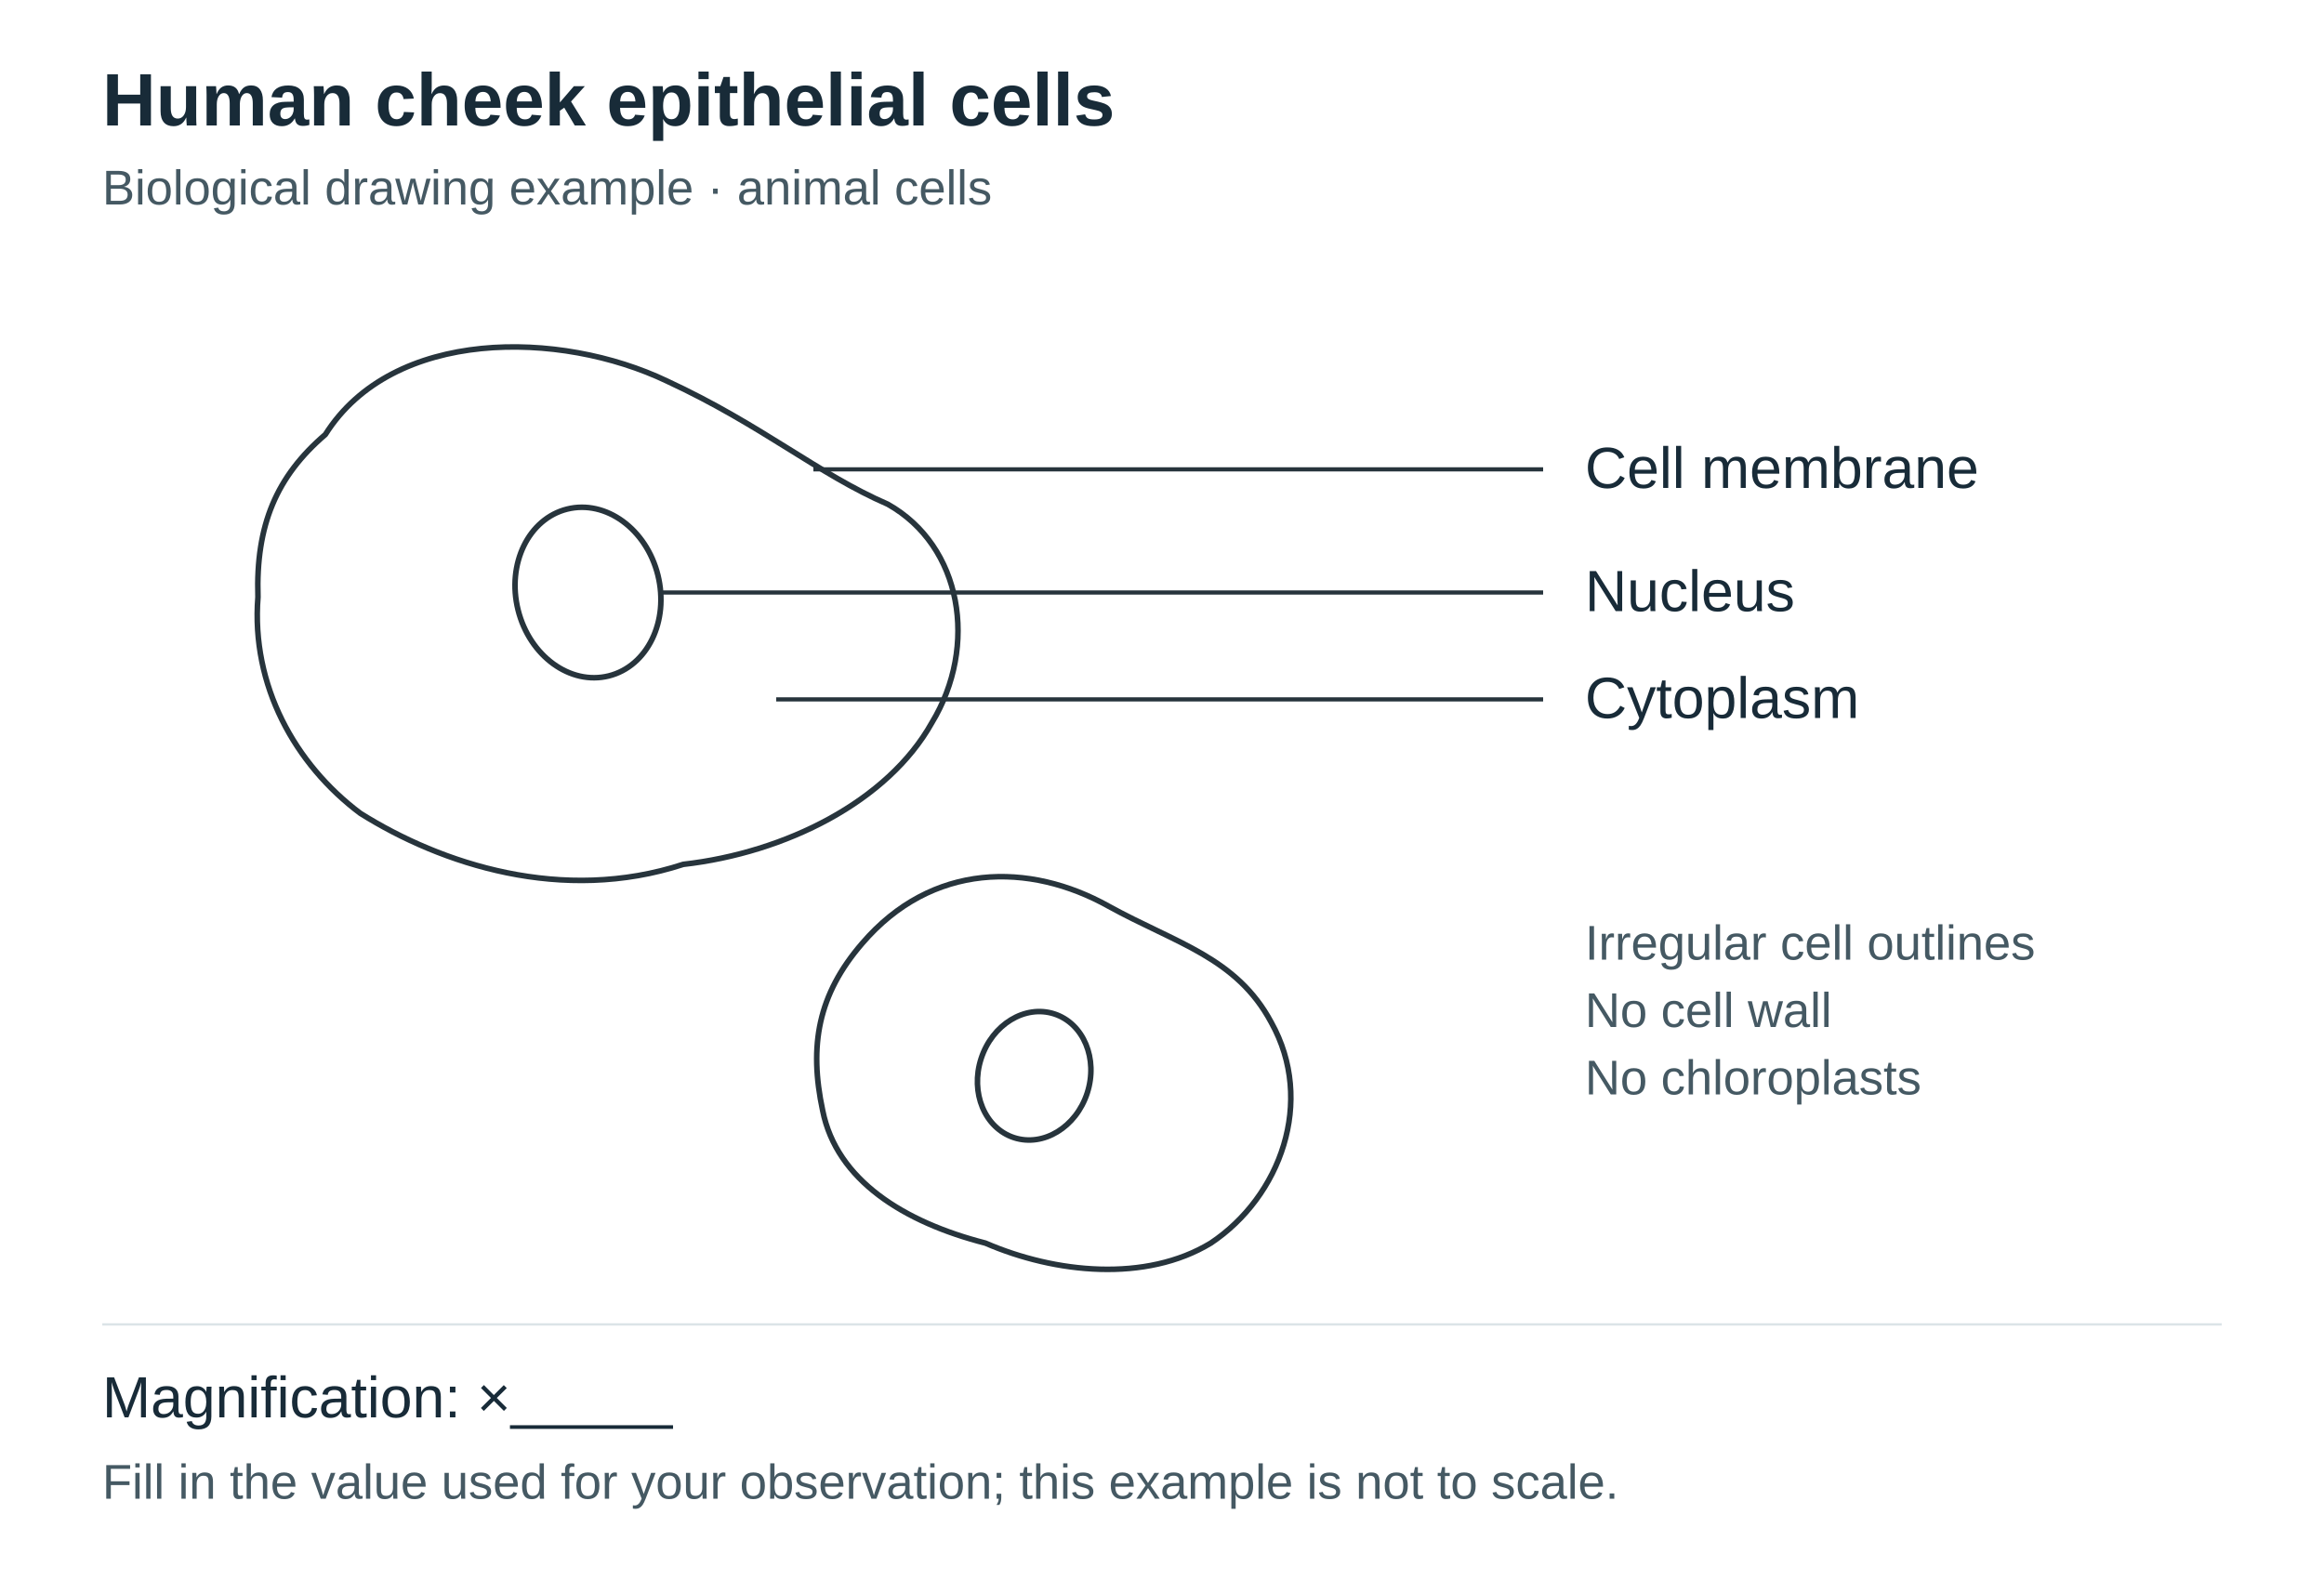
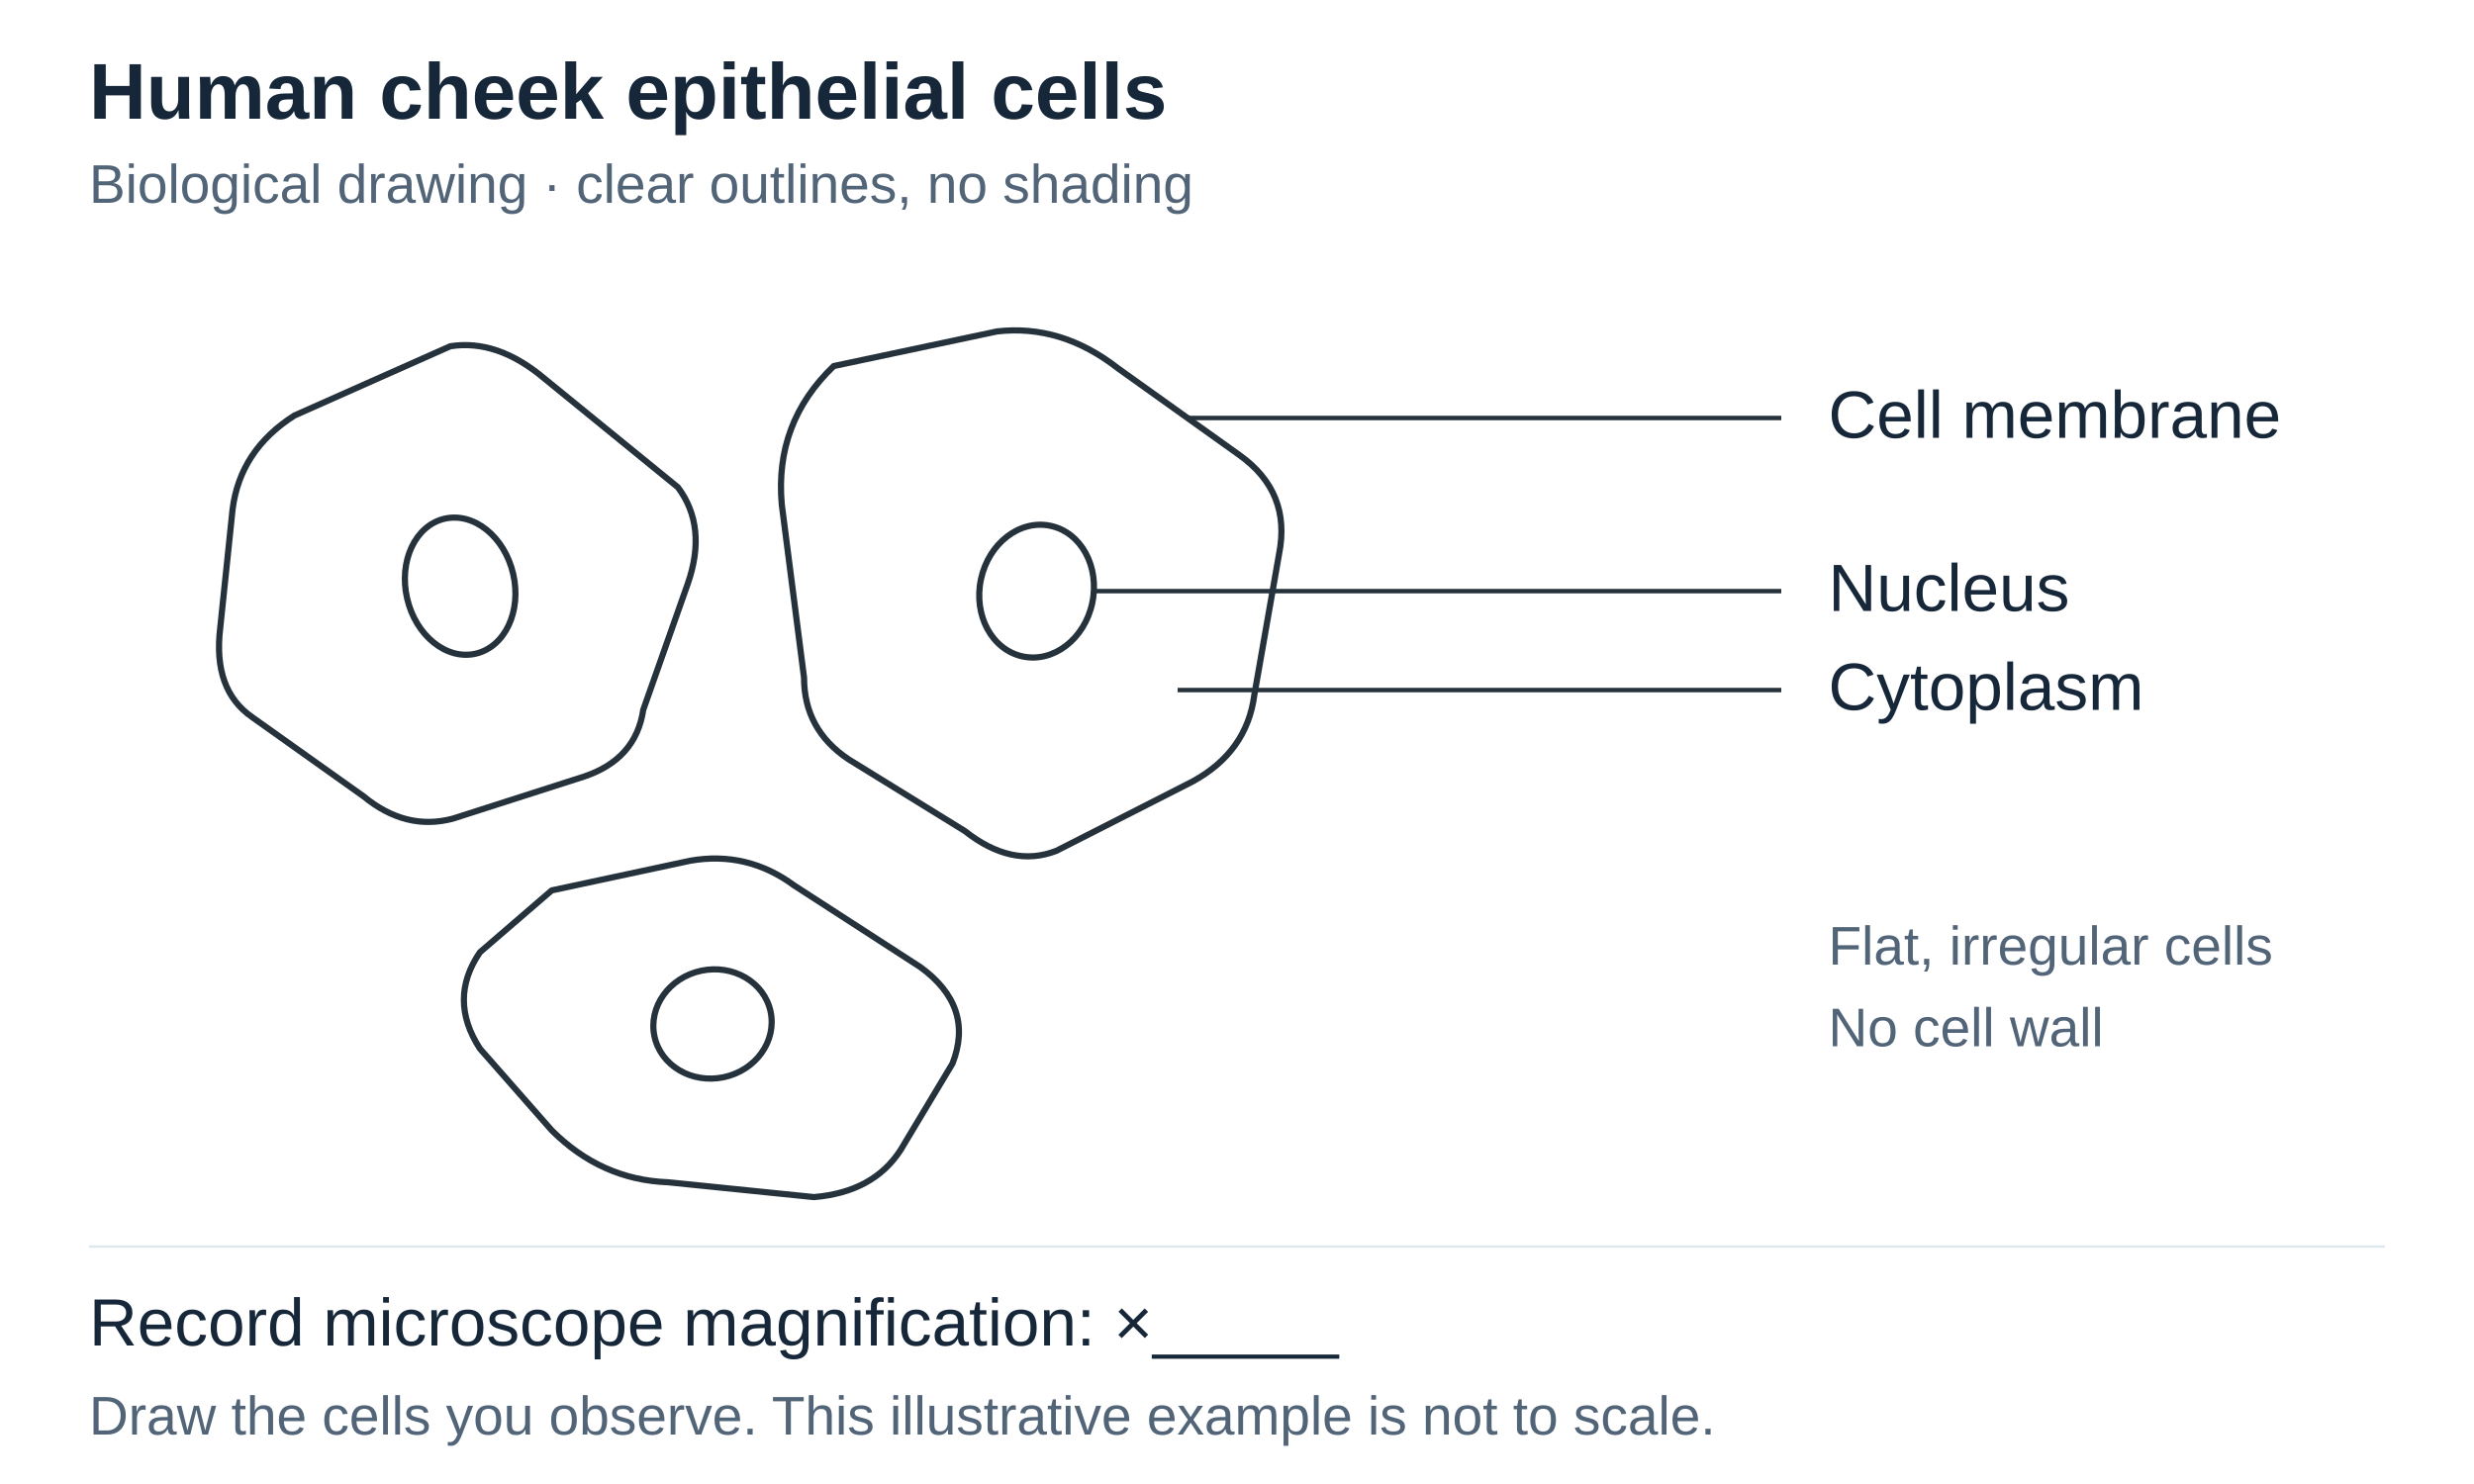
- <svg xmlns="http://www.w3.org/2000/svg" width="1000" height="680" viewBox="0 0 1000 680" role="img" aria-labelledby="title desc">
-   <rect width="1000" height="680" fill="white" />
-   <style>text{font-family:Arial,Helvetica,sans-serif;fill:#182b38}.heading{font-size:32px;font-weight:700}.label{font-size:25px}.note{font-size:21px;fill:#455963}.outline{fill:none;stroke:#27343c;stroke-width:2.4;stroke-linecap:round;stroke-linejoin:round}.leader{fill:none;stroke:#27343c;stroke-width:1.8}</style>
-   <text x="44" y="54" class="heading">Human cheek epithelial cells</text>
-   <text x="44" y="88" class="note">Biological drawing example · animal cells</text>
+ <svg xmlns="http://www.w3.org/2000/svg" width="1000" height="600" viewBox="0 0 1000 600" role="img" aria-labelledby="title desc">
+   <rect width="1000" height="600" fill="white" />
+   <style>text{font-family:Arial,Helvetica,sans-serif;fill:#17273a}.title{font-size:32px;font-weight:700}.label{font-size:27px}.note{font-size:22px;fill:#526477}.outline{fill:none;stroke:#25323b;stroke-width:2.5;stroke-linejoin:round;stroke-linecap:round}.wall{fill:none;stroke:#25323b;stroke-width:3.2;stroke-linejoin:round;stroke-linecap:round}.leader{fill:none;stroke:#25323b;stroke-width:1.8}</style>
+   <text x="36" y="48" class="title">Human cheek epithelial cells</text>
+   <text x="36" y="82" class="note">Biological drawing · clear outlines, no shading</text>
  <g class="outline">
-     <path d="M140 187 C169 141 241 142 287 164 C328 183 352 204 382 217 C414 235 421 278 401 311 C382 345 338 367 294 372 C242 389 190 372 155 350 C127 329 108 295 111 257 C110 226 119 205 140 187 Z" />
-     <ellipse cx="253" cy="255" rx="31" ry="37" transform="rotate(-14 253 255)" />
-     <path d="M371 406 C401 371 443 371 477 390 C506 406 532 412 547 440 C566 474 551 515 521 535 C493 552 454 548 424 535 C389 526 360 508 354 478 C348 450 352 428 371 406 Z" />
-     <ellipse cx="445" cy="463" rx="24" ry="28" transform="rotate(18 445 463)" />
+     <path d="M119 168 L182 140 Q201 137 220 153 L274 197 Q286 213 278 236 L260 287 Q257 307 236 314 L183 331 Q164 336 147 322 L102 290 Q86 279 89 254 L94 206 Q97 182 119 168 Z" />
+     <path d="M337 148 L403 134 Q429 131 452 149 L501 184 Q522 199 517 224 L507 281 Q504 304 482 316 L427 344 Q409 351 390 336 L343 307 Q325 295 325 274 L316 204 Q313 171 337 148 Z" />
+     <path d="M223 360 L279 348 Q302 344 321 358 L372 391 Q394 407 385 430 L364 465 Q353 482 329 484 L270 478 Q243 477 223 457 L194 424 Q181 404 194 385 Z" />
+     <ellipse cx="186" cy="237" rx="22" ry="28" transform="rotate(-13 186 237)" />
+     <ellipse cx="419" cy="239" rx="23" ry="27" transform="rotate(12 419 239)" />
+     <ellipse cx="288" cy="414" rx="24" ry="22" transform="rotate(-12 288 414)" />
  </g>
  <g class="leader">
-     <path d="M350 202 H664" />
-     <path d="M284 255 H664" />
-     <path d="M334 301 H664" />
+     <path d="M480 169 H720" />
+     <path d="M442 239 H720" />
+     <path d="M476 279 H720" />
  </g>
-   <text x="682" y="210" class="label">Cell membrane</text>
-   <text x="682" y="263" class="label">Nucleus</text>
-   <text x="682" y="309" class="label">Cytoplasm</text>
-   <text x="682" y="413" class="note">Irregular cell outlines</text>
-   <text x="682" y="442" class="note">No cell wall</text>
-   <text x="682" y="471" class="note">No chloroplasts</text>
-   <path d="M44 570 H956" stroke="#dbe4e7" />
-   <text x="44" y="610" class="label">Magnification: ×_____</text>
-   <text x="44" y="645" class="note">Fill in the value used for your observation; this example is not to scale.</text>
+   <text x="739" y="177" class="label">Cell membrane</text>
+   <text x="739" y="247" class="label">Nucleus</text>
+   <text x="739" y="287" class="label">Cytoplasm</text>
+   <text x="739" y="390" class="note">Flat, irregular cells</text>
+   <text x="739" y="423" class="note">No cell wall</text>
+   <path d="M36 504 H964" stroke="#dfe8ed" />
+   <text x="36" y="544" class="label">Record microscope magnification: ×_____</text>
+   <text x="36" y="580" class="note">Draw the cells you observe. This illustrative example is not to scale.</text>
</svg>
